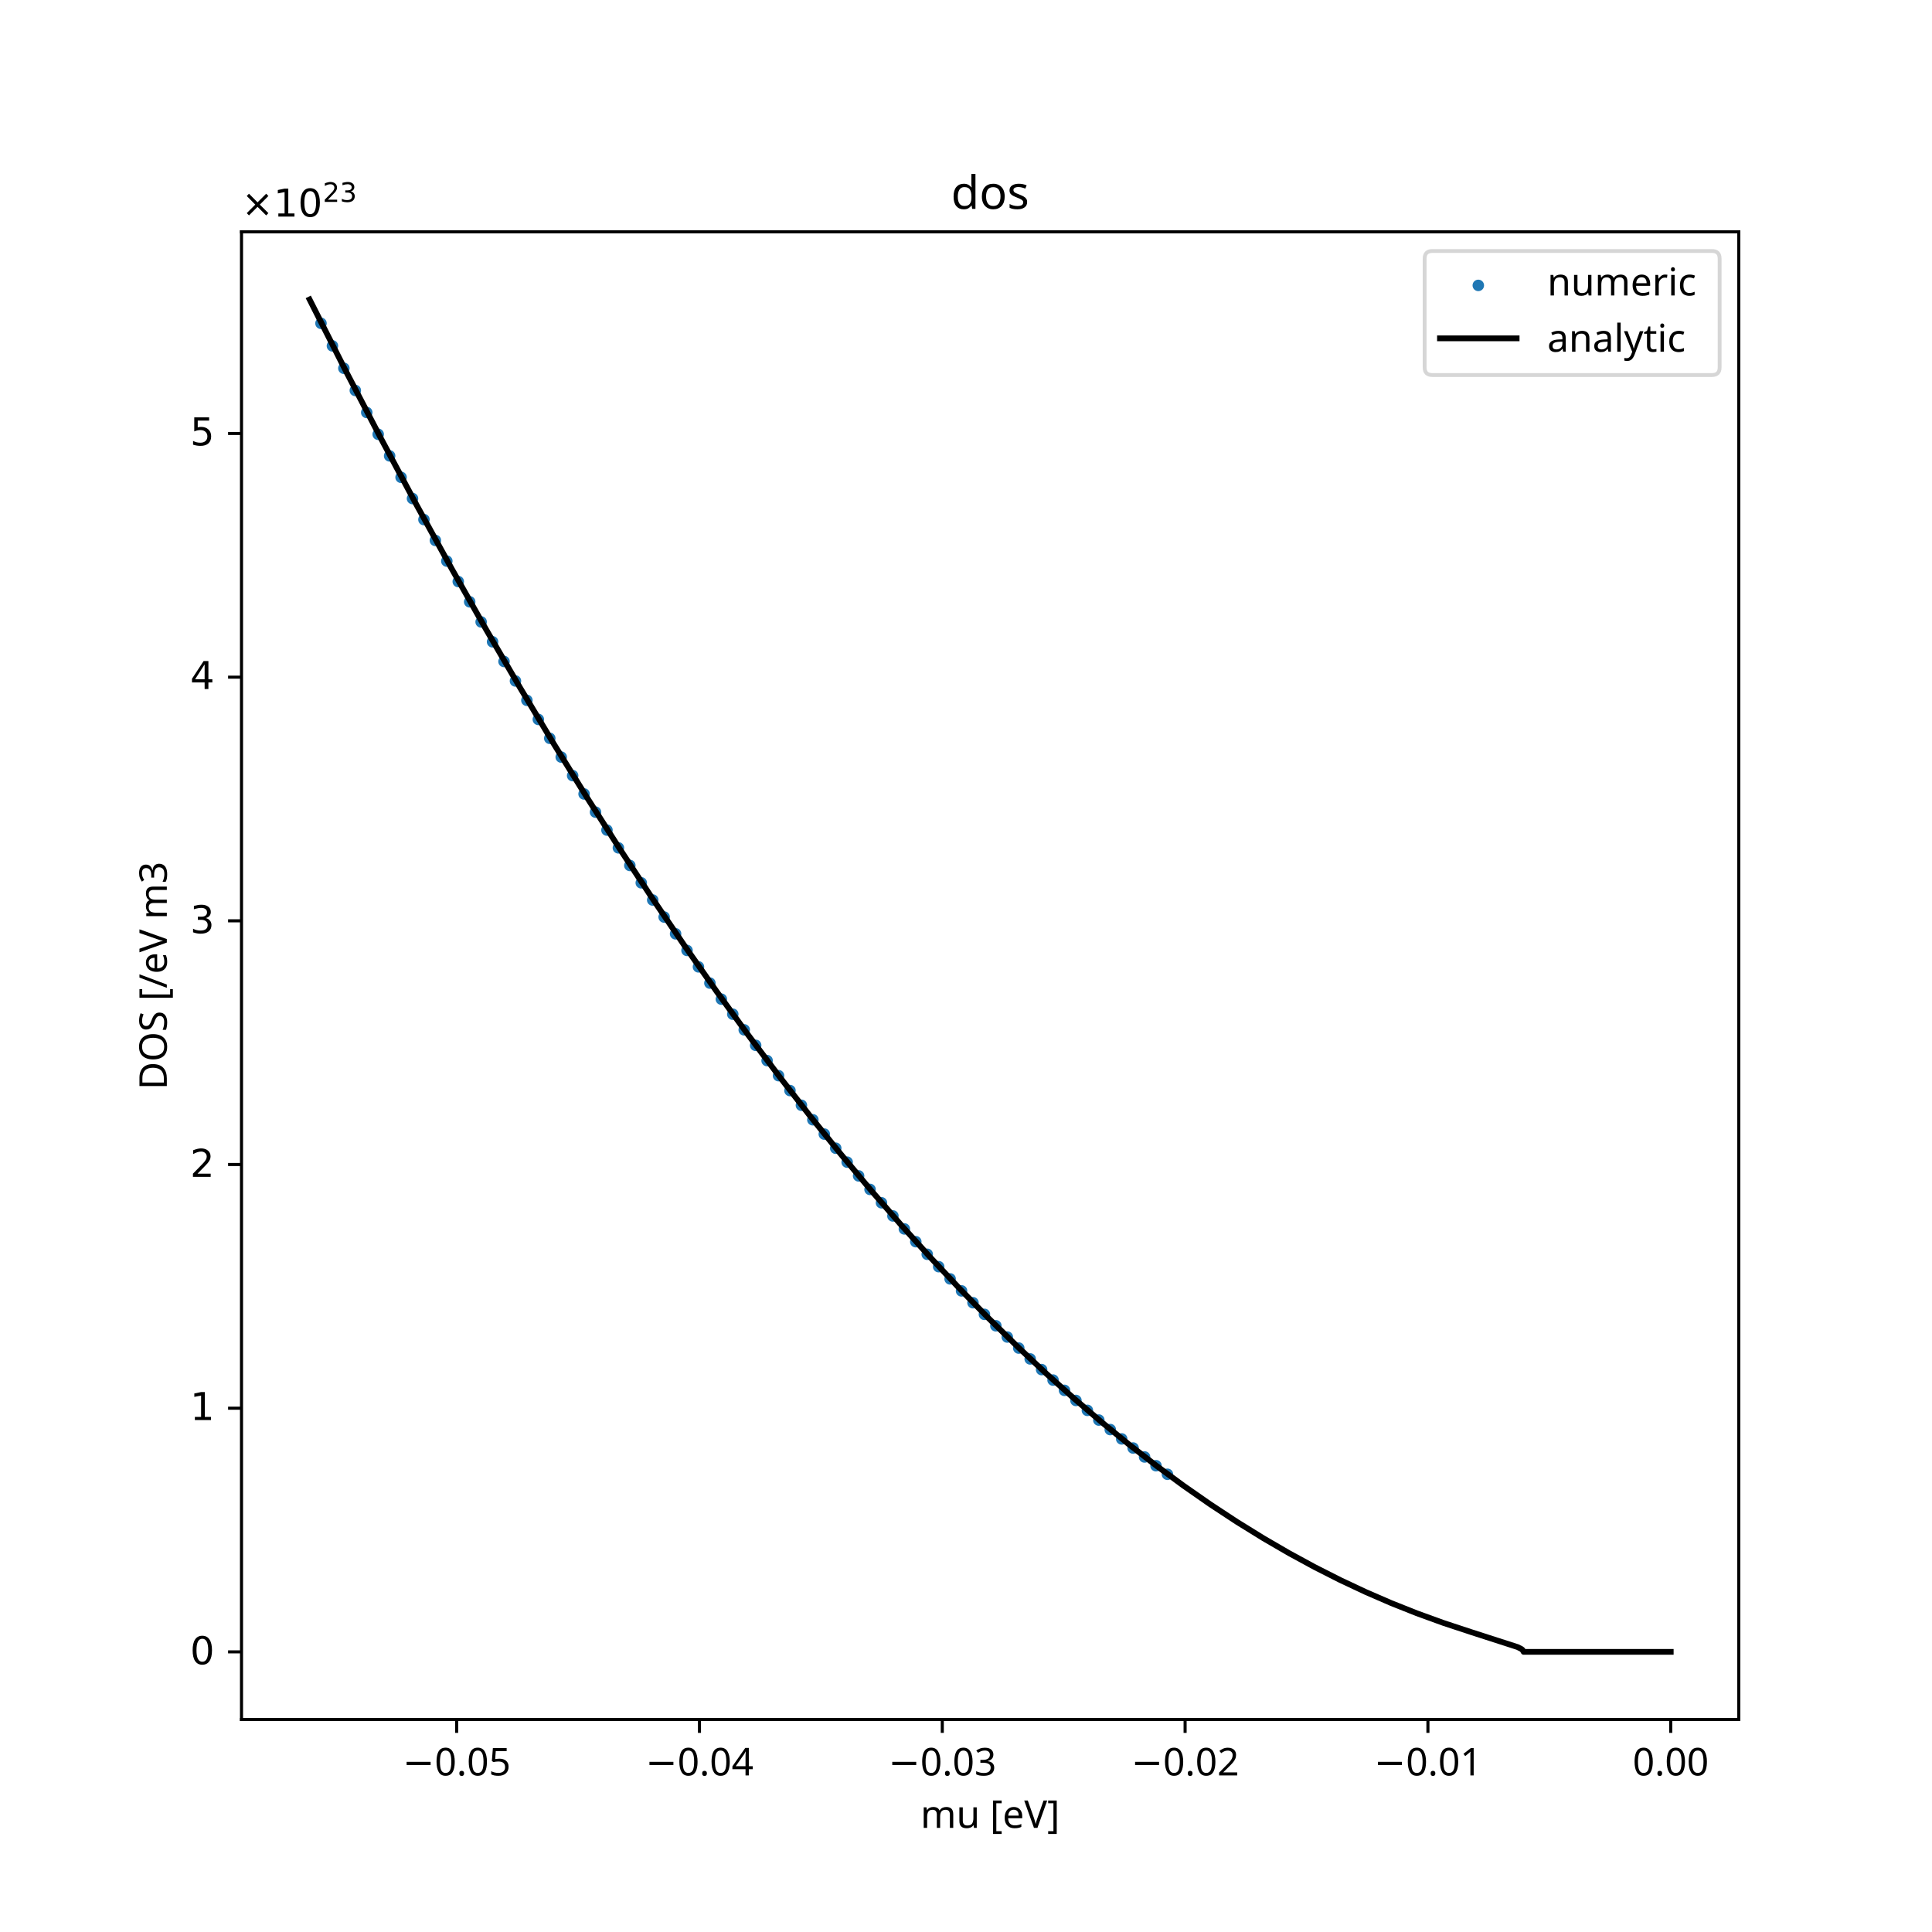
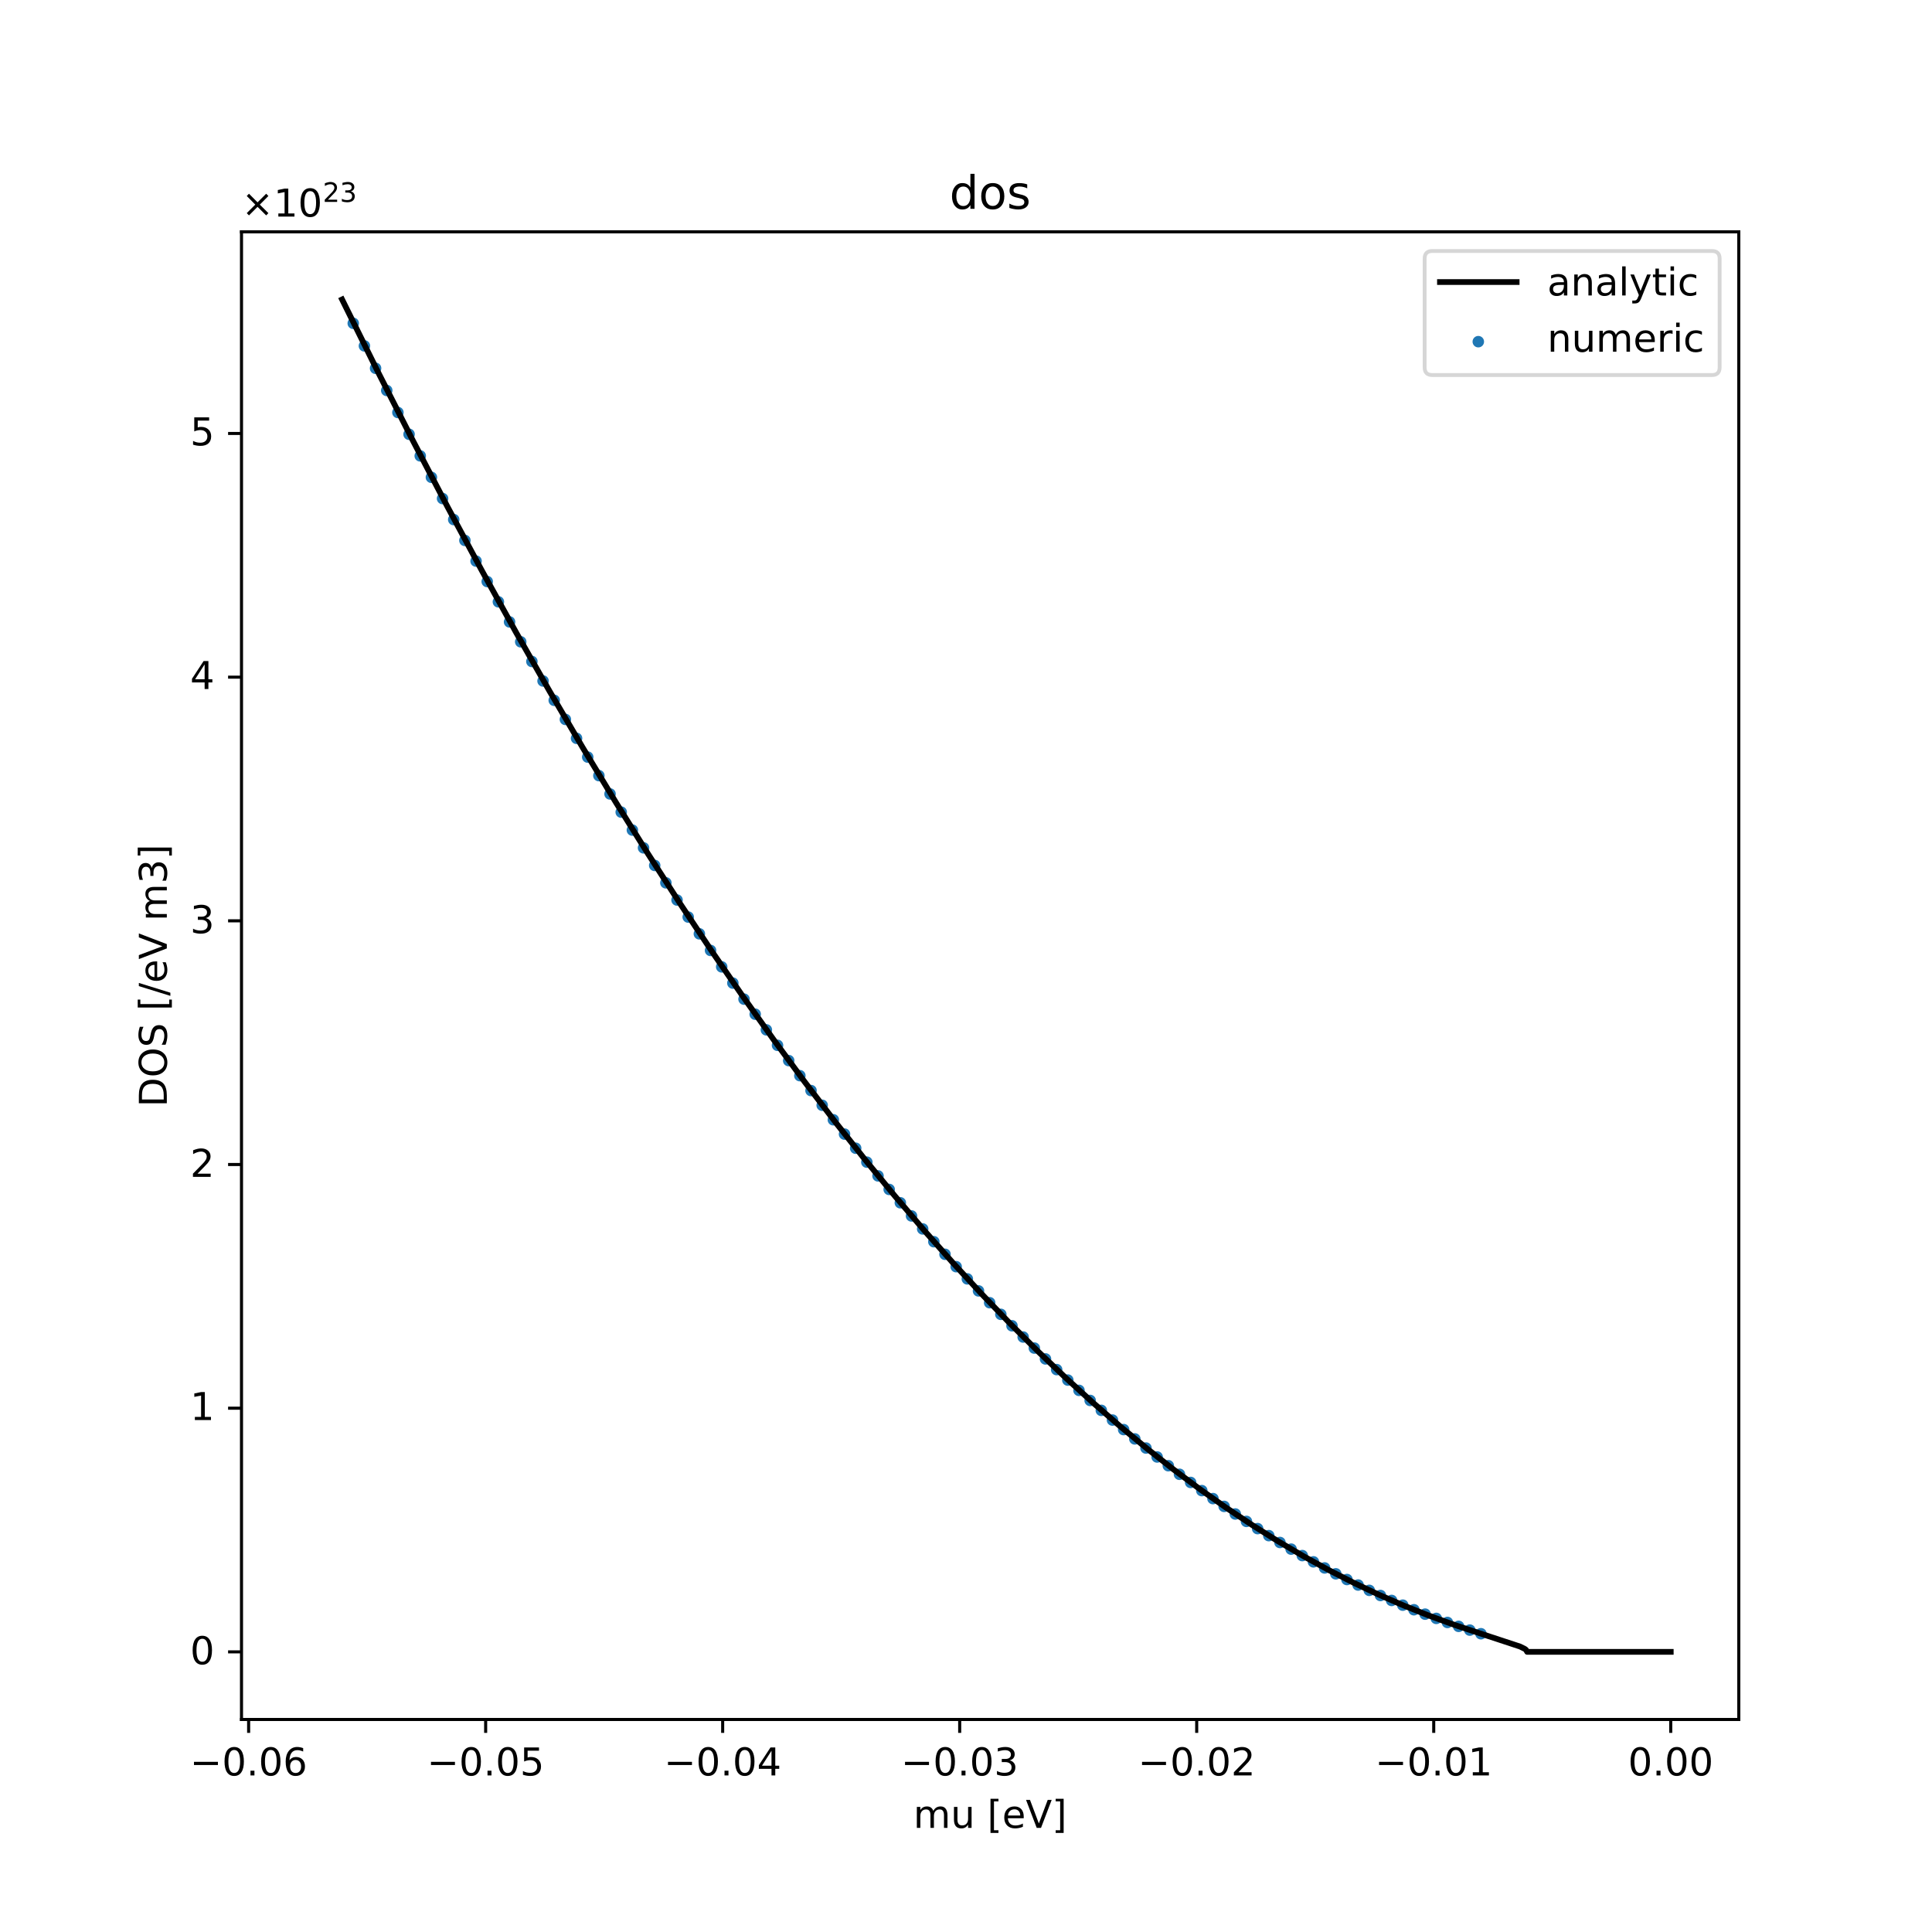
- <svg xmlns="http://www.w3.org/2000/svg" xmlns:xlink="http://www.w3.org/1999/xlink" width="504pt" height="504pt" viewBox="0 0 504 504" version="1.1">
+ <svg xmlns="http://www.w3.org/2000/svg" xmlns:xlink="http://www.w3.org/1999/xlink" height="504pt" version="1.1" viewBox="0 0 504 504" width="504pt">
  <defs>
-     <style type="text/css">*{stroke-linejoin: round; stroke-linecap: butt}</style>
+     <style type="text/css">
+ *{stroke-linecap:butt;stroke-linejoin:round;}
+   </style>
  </defs>
  <g id="figure_1">
    <g id="patch_1">
-       <path d="M 0 504  L 504 504  L 504 0  L 0 0  z " style="fill: #ffffff" />
+       <path d="M 0 504  L 504 504  L 504 0  L 0 0  z " style="fill:#ffffff;" />
    </g>
    <g id="axes_1">
      <g id="patch_2">
-         <path d="M 63 448.56  L 453.6 448.56  L 453.6 60.48  L 63 60.48  z " style="fill: #ffffff" />
+         <path d="M 63 448.56  L 453.6 448.56  L 453.6 60.48  L 63 60.48  z " style="fill:#ffffff;" />
      </g>
      <g id="PathCollection_1">
        <defs>
-           <path id="mba27671cbd" d="M 0 1  C 0.265 1 0.52 0.895 0.707 0.707  C 0.895 0.52 1 0.265 1 0  C 1 -0.265 0.895 -0.52 0.707 -0.707  C 0.52 -0.895 0.265 -1 0 -1  C -0.265 -1 -0.52 -0.895 -0.707 -0.707  C -0.895 -0.52 -1 -0.265 -1 0  C -1 0.265 -0.895 0.52 -0.707 0.707  C -0.52 0.895 -0.265 1 0 1  z " style="stroke: #1f77b4" />
+           <path d="M 0 1  C 0.265 1 0.52 0.895 0.707 0.707  C 0.895 0.52 1 0.265 1 0  C 1 -0.265 0.895 -0.52 0.707 -0.707  C 0.52 -0.895 0.265 -1 0 -1  C -0.265 -1 -0.52 -0.895 -0.707 -0.707  C -0.895 -0.52 -1 -0.265 -1 0  C -1 0.265 -0.895 0.52 -0.707 0.707  C -0.52 0.895 -0.265 1 0 1  z " id="m55fab62bc5" style="stroke:#1f77b4;" />
        </defs>
-         <g clip-path="url(#pbc83d3b8e9)">
-           <use xlink:href="#mba27671cbd" x="83.738" y="84.347" style="fill: #1f77b4; stroke: #1f77b4" />
-           <use xlink:href="#mba27671cbd" x="86.722" y="90.233" style="fill: #1f77b4; stroke: #1f77b4" />
-           <use xlink:href="#mba27671cbd" x="89.706" y="96.075" style="fill: #1f77b4; stroke: #1f77b4" />
-           <use xlink:href="#mba27671cbd" x="92.69" y="101.861" style="fill: #1f77b4; stroke: #1f77b4" />
-           <use xlink:href="#mba27671cbd" x="95.674" y="107.605" style="fill: #1f77b4; stroke: #1f77b4" />
-           <use xlink:href="#mba27671cbd" x="98.658" y="113.292" style="fill: #1f77b4; stroke: #1f77b4" />
-           <use xlink:href="#mba27671cbd" x="101.642" y="118.929" style="fill: #1f77b4; stroke: #1f77b4" />
-           <use xlink:href="#mba27671cbd" x="104.626" y="124.518" style="fill: #1f77b4; stroke: #1f77b4" />
-           <use xlink:href="#mba27671cbd" x="107.61" y="130.057" style="fill: #1f77b4; stroke: #1f77b4" />
-           <use xlink:href="#mba27671cbd" x="110.594" y="135.545" style="fill: #1f77b4; stroke: #1f77b4" />
-           <use xlink:href="#mba27671cbd" x="113.578" y="140.982" style="fill: #1f77b4; stroke: #1f77b4" />
-           <use xlink:href="#mba27671cbd" x="116.562" y="146.372" style="fill: #1f77b4; stroke: #1f77b4" />
-           <use xlink:href="#mba27671cbd" x="119.546" y="151.71" style="fill: #1f77b4; stroke: #1f77b4" />
-           <use xlink:href="#mba27671cbd" x="122.53" y="156.997" style="fill: #1f77b4; stroke: #1f77b4" />
-           <use xlink:href="#mba27671cbd" x="125.514" y="162.239" style="fill: #1f77b4; stroke: #1f77b4" />
-           <use xlink:href="#mba27671cbd" x="128.498" y="167.428" style="fill: #1f77b4; stroke: #1f77b4" />
-           <use xlink:href="#mba27671cbd" x="131.482" y="172.56" style="fill: #1f77b4; stroke: #1f77b4" />
-           <use xlink:href="#mba27671cbd" x="134.466" y="177.647" style="fill: #1f77b4; stroke: #1f77b4" />
-           <use xlink:href="#mba27671cbd" x="137.45" y="182.692" style="fill: #1f77b4; stroke: #1f77b4" />
-           <use xlink:href="#mba27671cbd" x="140.434" y="187.674" style="fill: #1f77b4; stroke: #1f77b4" />
-           <use xlink:href="#mba27671cbd" x="143.418" y="192.606" style="fill: #1f77b4; stroke: #1f77b4" />
-           <use xlink:href="#mba27671cbd" x="146.402" y="197.5" style="fill: #1f77b4; stroke: #1f77b4" />
-           <use xlink:href="#mba27671cbd" x="149.386" y="202.338" style="fill: #1f77b4; stroke: #1f77b4" />
-           <use xlink:href="#mba27671cbd" x="152.369" y="207.121" style="fill: #1f77b4; stroke: #1f77b4" />
-           <use xlink:href="#mba27671cbd" x="155.353" y="211.858" style="fill: #1f77b4; stroke: #1f77b4" />
-           <use xlink:href="#mba27671cbd" x="158.337" y="216.546" style="fill: #1f77b4; stroke: #1f77b4" />
-           <use xlink:href="#mba27671cbd" x="161.321" y="221.18" style="fill: #1f77b4; stroke: #1f77b4" />
-           <use xlink:href="#mba27671cbd" x="164.305" y="225.768" style="fill: #1f77b4; stroke: #1f77b4" />
-           <use xlink:href="#mba27671cbd" x="167.289" y="230.302" style="fill: #1f77b4; stroke: #1f77b4" />
-           <use xlink:href="#mba27671cbd" x="170.273" y="234.788" style="fill: #1f77b4; stroke: #1f77b4" />
-           <use xlink:href="#mba27671cbd" x="173.257" y="239.229" style="fill: #1f77b4; stroke: #1f77b4" />
-           <use xlink:href="#mba27671cbd" x="176.241" y="243.606" style="fill: #1f77b4; stroke: #1f77b4" />
-           <use xlink:href="#mba27671cbd" x="179.225" y="247.939" style="fill: #1f77b4; stroke: #1f77b4" />
-           <use xlink:href="#mba27671cbd" x="182.209" y="252.227" style="fill: #1f77b4; stroke: #1f77b4" />
-           <use xlink:href="#mba27671cbd" x="185.193" y="256.463" style="fill: #1f77b4; stroke: #1f77b4" />
-           <use xlink:href="#mba27671cbd" x="188.177" y="260.646" style="fill: #1f77b4; stroke: #1f77b4" />
-           <use xlink:href="#mba27671cbd" x="191.161" y="264.571" style="fill: #1f77b4; stroke: #1f77b4" />
-           <use xlink:href="#mba27671cbd" x="194.145" y="268.657" style="fill: #1f77b4; stroke: #1f77b4" />
-           <use xlink:href="#mba27671cbd" x="197.129" y="272.693" style="fill: #1f77b4; stroke: #1f77b4" />
-           <use xlink:href="#mba27671cbd" x="200.113" y="276.677" style="fill: #1f77b4; stroke: #1f77b4" />
-           <use xlink:href="#mba27671cbd" x="203.097" y="280.612" style="fill: #1f77b4; stroke: #1f77b4" />
-           <use xlink:href="#mba27671cbd" x="206.081" y="284.496" style="fill: #1f77b4; stroke: #1f77b4" />
-           <use xlink:href="#mba27671cbd" x="209.065" y="288.331" style="fill: #1f77b4; stroke: #1f77b4" />
-           <use xlink:href="#mba27671cbd" x="212.049" y="292.115" style="fill: #1f77b4; stroke: #1f77b4" />
-           <use xlink:href="#mba27671cbd" x="215.033" y="295.85" style="fill: #1f77b4; stroke: #1f77b4" />
-           <use xlink:href="#mba27671cbd" x="218.017" y="299.535" style="fill: #1f77b4; stroke: #1f77b4" />
-           <use xlink:href="#mba27671cbd" x="221.001" y="303.168" style="fill: #1f77b4; stroke: #1f77b4" />
-           <use xlink:href="#mba27671cbd" x="223.984" y="306.753" style="fill: #1f77b4; stroke: #1f77b4" />
-           <use xlink:href="#mba27671cbd" x="226.968" y="310.287" style="fill: #1f77b4; stroke: #1f77b4" />
-           <use xlink:href="#mba27671cbd" x="229.952" y="313.771" style="fill: #1f77b4; stroke: #1f77b4" />
-           <use xlink:href="#mba27671cbd" x="232.936" y="317.204" style="fill: #1f77b4; stroke: #1f77b4" />
-           <use xlink:href="#mba27671cbd" x="235.92" y="320.588" style="fill: #1f77b4; stroke: #1f77b4" />
-           <use xlink:href="#mba27671cbd" x="238.904" y="323.922" style="fill: #1f77b4; stroke: #1f77b4" />
-           <use xlink:href="#mba27671cbd" x="241.888" y="327.204" style="fill: #1f77b4; stroke: #1f77b4" />
-           <use xlink:href="#mba27671cbd" x="244.872" y="330.438" style="fill: #1f77b4; stroke: #1f77b4" />
-           <use xlink:href="#mba27671cbd" x="247.856" y="333.623" style="fill: #1f77b4; stroke: #1f77b4" />
-           <use xlink:href="#mba27671cbd" x="250.84" y="336.756" style="fill: #1f77b4; stroke: #1f77b4" />
-           <use xlink:href="#mba27671cbd" x="253.824" y="339.84" style="fill: #1f77b4; stroke: #1f77b4" />
-           <use xlink:href="#mba27671cbd" x="256.808" y="342.873" style="fill: #1f77b4; stroke: #1f77b4" />
-           <use xlink:href="#mba27671cbd" x="259.792" y="345.855" style="fill: #1f77b4; stroke: #1f77b4" />
-           <use xlink:href="#mba27671cbd" x="262.776" y="348.789" style="fill: #1f77b4; stroke: #1f77b4" />
-           <use xlink:href="#mba27671cbd" x="265.76" y="351.672" style="fill: #1f77b4; stroke: #1f77b4" />
-           <use xlink:href="#mba27671cbd" x="268.744" y="354.504" style="fill: #1f77b4; stroke: #1f77b4" />
-           <use xlink:href="#mba27671cbd" x="271.728" y="357.288" style="fill: #1f77b4; stroke: #1f77b4" />
-           <use xlink:href="#mba27671cbd" x="274.712" y="360.02" style="fill: #1f77b4; stroke: #1f77b4" />
-           <use xlink:href="#mba27671cbd" x="277.696" y="362.704" style="fill: #1f77b4; stroke: #1f77b4" />
-           <use xlink:href="#mba27671cbd" x="280.68" y="365.336" style="fill: #1f77b4; stroke: #1f77b4" />
-           <use xlink:href="#mba27671cbd" x="283.664" y="367.919" style="fill: #1f77b4; stroke: #1f77b4" />
-           <use xlink:href="#mba27671cbd" x="286.648" y="370.452" style="fill: #1f77b4; stroke: #1f77b4" />
-           <use xlink:href="#mba27671cbd" x="289.632" y="372.933" style="fill: #1f77b4; stroke: #1f77b4" />
-           <use xlink:href="#mba27671cbd" x="292.616" y="375.368" style="fill: #1f77b4; stroke: #1f77b4" />
-           <use xlink:href="#mba27671cbd" x="295.599" y="377.748" style="fill: #1f77b4; stroke: #1f77b4" />
-           <use xlink:href="#mba27671cbd" x="298.583" y="380.08" style="fill: #1f77b4; stroke: #1f77b4" />
-           <use xlink:href="#mba27671cbd" x="301.567" y="382.362" style="fill: #1f77b4; stroke: #1f77b4" />
-           <use xlink:href="#mba27671cbd" x="304.551" y="384.596" style="fill: #1f77b4; stroke: #1f77b4" />
+         <g clip-path="url(#pe3c138197d)">
+           <use style="fill:#1f77b4;stroke:#1f77b4;" x="92.152" xlink:href="#m55fab62bc5" y="84.347" />
+           <use style="fill:#1f77b4;stroke:#1f77b4;" x="95.065" xlink:href="#m55fab62bc5" y="90.233" />
+           <use style="fill:#1f77b4;stroke:#1f77b4;" x="97.977" xlink:href="#m55fab62bc5" y="96.075" />
+           <use style="fill:#1f77b4;stroke:#1f77b4;" x="100.89" xlink:href="#m55fab62bc5" y="101.861" />
+           <use style="fill:#1f77b4;stroke:#1f77b4;" x="103.802" xlink:href="#m55fab62bc5" y="107.605" />
+           <use style="fill:#1f77b4;stroke:#1f77b4;" x="106.715" xlink:href="#m55fab62bc5" y="113.292" />
+           <use style="fill:#1f77b4;stroke:#1f77b4;" x="109.628" xlink:href="#m55fab62bc5" y="118.929" />
+           <use style="fill:#1f77b4;stroke:#1f77b4;" x="112.54" xlink:href="#m55fab62bc5" y="124.518" />
+           <use style="fill:#1f77b4;stroke:#1f77b4;" x="115.453" xlink:href="#m55fab62bc5" y="130.057" />
+           <use style="fill:#1f77b4;stroke:#1f77b4;" x="118.366" xlink:href="#m55fab62bc5" y="135.545" />
+           <use style="fill:#1f77b4;stroke:#1f77b4;" x="121.278" xlink:href="#m55fab62bc5" y="140.982" />
+           <use style="fill:#1f77b4;stroke:#1f77b4;" x="124.191" xlink:href="#m55fab62bc5" y="146.372" />
+           <use style="fill:#1f77b4;stroke:#1f77b4;" x="127.104" xlink:href="#m55fab62bc5" y="151.71" />
+           <use style="fill:#1f77b4;stroke:#1f77b4;" x="130.016" xlink:href="#m55fab62bc5" y="156.997" />
+           <use style="fill:#1f77b4;stroke:#1f77b4;" x="132.929" xlink:href="#m55fab62bc5" y="162.239" />
+           <use style="fill:#1f77b4;stroke:#1f77b4;" x="135.842" xlink:href="#m55fab62bc5" y="167.428" />
+           <use style="fill:#1f77b4;stroke:#1f77b4;" x="138.754" xlink:href="#m55fab62bc5" y="172.56" />
+           <use style="fill:#1f77b4;stroke:#1f77b4;" x="141.667" xlink:href="#m55fab62bc5" y="177.647" />
+           <use style="fill:#1f77b4;stroke:#1f77b4;" x="144.58" xlink:href="#m55fab62bc5" y="182.692" />
+           <use style="fill:#1f77b4;stroke:#1f77b4;" x="147.492" xlink:href="#m55fab62bc5" y="187.674" />
+           <use style="fill:#1f77b4;stroke:#1f77b4;" x="150.405" xlink:href="#m55fab62bc5" y="192.606" />
+           <use style="fill:#1f77b4;stroke:#1f77b4;" x="153.318" xlink:href="#m55fab62bc5" y="197.5" />
+           <use style="fill:#1f77b4;stroke:#1f77b4;" x="156.23" xlink:href="#m55fab62bc5" y="202.338" />
+           <use style="fill:#1f77b4;stroke:#1f77b4;" x="159.143" xlink:href="#m55fab62bc5" y="207.121" />
+           <use style="fill:#1f77b4;stroke:#1f77b4;" x="162.056" xlink:href="#m55fab62bc5" y="211.858" />
+           <use style="fill:#1f77b4;stroke:#1f77b4;" x="164.968" xlink:href="#m55fab62bc5" y="216.546" />
+           <use style="fill:#1f77b4;stroke:#1f77b4;" x="167.881" xlink:href="#m55fab62bc5" y="221.18" />
+           <use style="fill:#1f77b4;stroke:#1f77b4;" x="170.794" xlink:href="#m55fab62bc5" y="225.768" />
+           <use style="fill:#1f77b4;stroke:#1f77b4;" x="173.706" xlink:href="#m55fab62bc5" y="230.302" />
+           <use style="fill:#1f77b4;stroke:#1f77b4;" x="176.619" xlink:href="#m55fab62bc5" y="234.788" />
+           <use style="fill:#1f77b4;stroke:#1f77b4;" x="179.532" xlink:href="#m55fab62bc5" y="239.229" />
+           <use style="fill:#1f77b4;stroke:#1f77b4;" x="182.444" xlink:href="#m55fab62bc5" y="243.606" />
+           <use style="fill:#1f77b4;stroke:#1f77b4;" x="185.357" xlink:href="#m55fab62bc5" y="247.939" />
+           <use style="fill:#1f77b4;stroke:#1f77b4;" x="188.27" xlink:href="#m55fab62bc5" y="252.227" />
+           <use style="fill:#1f77b4;stroke:#1f77b4;" x="191.182" xlink:href="#m55fab62bc5" y="256.463" />
+           <use style="fill:#1f77b4;stroke:#1f77b4;" x="194.095" xlink:href="#m55fab62bc5" y="260.646" />
+           <use style="fill:#1f77b4;stroke:#1f77b4;" x="197.008" xlink:href="#m55fab62bc5" y="264.571" />
+           <use style="fill:#1f77b4;stroke:#1f77b4;" x="199.92" xlink:href="#m55fab62bc5" y="268.657" />
+           <use style="fill:#1f77b4;stroke:#1f77b4;" x="202.833" xlink:href="#m55fab62bc5" y="272.693" />
+           <use style="fill:#1f77b4;stroke:#1f77b4;" x="205.745" xlink:href="#m55fab62bc5" y="276.677" />
+           <use style="fill:#1f77b4;stroke:#1f77b4;" x="208.658" xlink:href="#m55fab62bc5" y="280.612" />
+           <use style="fill:#1f77b4;stroke:#1f77b4;" x="211.571" xlink:href="#m55fab62bc5" y="284.496" />
+           <use style="fill:#1f77b4;stroke:#1f77b4;" x="214.484" xlink:href="#m55fab62bc5" y="288.331" />
+           <use style="fill:#1f77b4;stroke:#1f77b4;" x="217.396" xlink:href="#m55fab62bc5" y="292.115" />
+           <use style="fill:#1f77b4;stroke:#1f77b4;" x="220.309" xlink:href="#m55fab62bc5" y="295.85" />
+           <use style="fill:#1f77b4;stroke:#1f77b4;" x="223.221" xlink:href="#m55fab62bc5" y="299.535" />
+           <use style="fill:#1f77b4;stroke:#1f77b4;" x="226.134" xlink:href="#m55fab62bc5" y="303.168" />
+           <use style="fill:#1f77b4;stroke:#1f77b4;" x="229.047" xlink:href="#m55fab62bc5" y="306.753" />
+           <use style="fill:#1f77b4;stroke:#1f77b4;" x="231.959" xlink:href="#m55fab62bc5" y="310.287" />
+           <use style="fill:#1f77b4;stroke:#1f77b4;" x="234.872" xlink:href="#m55fab62bc5" y="313.771" />
+           <use style="fill:#1f77b4;stroke:#1f77b4;" x="237.785" xlink:href="#m55fab62bc5" y="317.204" />
+           <use style="fill:#1f77b4;stroke:#1f77b4;" x="240.697" xlink:href="#m55fab62bc5" y="320.588" />
+           <use style="fill:#1f77b4;stroke:#1f77b4;" x="243.61" xlink:href="#m55fab62bc5" y="323.922" />
+           <use style="fill:#1f77b4;stroke:#1f77b4;" x="246.523" xlink:href="#m55fab62bc5" y="327.204" />
+           <use style="fill:#1f77b4;stroke:#1f77b4;" x="249.435" xlink:href="#m55fab62bc5" y="330.438" />
+           <use style="fill:#1f77b4;stroke:#1f77b4;" x="252.348" xlink:href="#m55fab62bc5" y="333.623" />
+           <use style="fill:#1f77b4;stroke:#1f77b4;" x="255.261" xlink:href="#m55fab62bc5" y="336.756" />
+           <use style="fill:#1f77b4;stroke:#1f77b4;" x="258.173" xlink:href="#m55fab62bc5" y="339.84" />
+           <use style="fill:#1f77b4;stroke:#1f77b4;" x="261.086" xlink:href="#m55fab62bc5" y="342.873" />
+           <use style="fill:#1f77b4;stroke:#1f77b4;" x="263.999" xlink:href="#m55fab62bc5" y="345.855" />
+           <use style="fill:#1f77b4;stroke:#1f77b4;" x="266.911" xlink:href="#m55fab62bc5" y="348.789" />
+           <use style="fill:#1f77b4;stroke:#1f77b4;" x="269.824" xlink:href="#m55fab62bc5" y="351.672" />
+           <use style="fill:#1f77b4;stroke:#1f77b4;" x="272.737" xlink:href="#m55fab62bc5" y="354.504" />
+           <use style="fill:#1f77b4;stroke:#1f77b4;" x="275.649" xlink:href="#m55fab62bc5" y="357.288" />
+           <use style="fill:#1f77b4;stroke:#1f77b4;" x="278.562" xlink:href="#m55fab62bc5" y="360.02" />
+           <use style="fill:#1f77b4;stroke:#1f77b4;" x="281.475" xlink:href="#m55fab62bc5" y="362.704" />
+           <use style="fill:#1f77b4;stroke:#1f77b4;" x="284.387" xlink:href="#m55fab62bc5" y="365.336" />
+           <use style="fill:#1f77b4;stroke:#1f77b4;" x="287.3" xlink:href="#m55fab62bc5" y="367.919" />
+           <use style="fill:#1f77b4;stroke:#1f77b4;" x="290.213" xlink:href="#m55fab62bc5" y="370.452" />
+           <use style="fill:#1f77b4;stroke:#1f77b4;" x="293.125" xlink:href="#m55fab62bc5" y="372.933" />
+           <use style="fill:#1f77b4;stroke:#1f77b4;" x="296.038" xlink:href="#m55fab62bc5" y="375.368" />
+           <use style="fill:#1f77b4;stroke:#1f77b4;" x="298.951" xlink:href="#m55fab62bc5" y="377.748" />
+           <use style="fill:#1f77b4;stroke:#1f77b4;" x="301.863" xlink:href="#m55fab62bc5" y="380.08" />
+           <use style="fill:#1f77b4;stroke:#1f77b4;" x="304.776" xlink:href="#m55fab62bc5" y="382.362" />
+           <use style="fill:#1f77b4;stroke:#1f77b4;" x="307.689" xlink:href="#m55fab62bc5" y="384.596" />
+           <use style="fill:#1f77b4;stroke:#1f77b4;" x="310.601" xlink:href="#m55fab62bc5" y="386.723" />
+           <use style="fill:#1f77b4;stroke:#1f77b4;" x="313.514" xlink:href="#m55fab62bc5" y="388.855" />
+           <use style="fill:#1f77b4;stroke:#1f77b4;" x="316.426" xlink:href="#m55fab62bc5" y="390.938" />
+           <use style="fill:#1f77b4;stroke:#1f77b4;" x="319.339" xlink:href="#m55fab62bc5" y="392.971" />
+           <use style="fill:#1f77b4;stroke:#1f77b4;" x="322.252" xlink:href="#m55fab62bc5" y="394.954" />
+           <use style="fill:#1f77b4;stroke:#1f77b4;" x="325.164" xlink:href="#m55fab62bc5" y="396.887" />
+           <use style="fill:#1f77b4;stroke:#1f77b4;" x="328.077" xlink:href="#m55fab62bc5" y="398.77" />
+           <use style="fill:#1f77b4;stroke:#1f77b4;" x="330.99" xlink:href="#m55fab62bc5" y="400.603" />
+           <use style="fill:#1f77b4;stroke:#1f77b4;" x="333.902" xlink:href="#m55fab62bc5" y="402.387" />
+           <use style="fill:#1f77b4;stroke:#1f77b4;" x="336.815" xlink:href="#m55fab62bc5" y="404.121" />
+           <use style="fill:#1f77b4;stroke:#1f77b4;" x="339.728" xlink:href="#m55fab62bc5" y="405.806" />
+           <use style="fill:#1f77b4;stroke:#1f77b4;" x="342.64" xlink:href="#m55fab62bc5" y="407.441" />
+           <use style="fill:#1f77b4;stroke:#1f77b4;" x="345.553" xlink:href="#m55fab62bc5" y="409.027" />
+           <use style="fill:#1f77b4;stroke:#1f77b4;" x="348.466" xlink:href="#m55fab62bc5" y="410.563" />
+           <use style="fill:#1f77b4;stroke:#1f77b4;" x="351.378" xlink:href="#m55fab62bc5" y="412.049" />
+           <use style="fill:#1f77b4;stroke:#1f77b4;" x="354.291" xlink:href="#m55fab62bc5" y="413.487" />
+           <use style="fill:#1f77b4;stroke:#1f77b4;" x="357.204" xlink:href="#m55fab62bc5" y="414.876" />
+           <use style="fill:#1f77b4;stroke:#1f77b4;" x="360.116" xlink:href="#m55fab62bc5" y="416.217" />
+           <use style="fill:#1f77b4;stroke:#1f77b4;" x="363.029" xlink:href="#m55fab62bc5" y="417.509" />
+           <use style="fill:#1f77b4;stroke:#1f77b4;" x="365.942" xlink:href="#m55fab62bc5" y="418.737" />
+           <use style="fill:#1f77b4;stroke:#1f77b4;" x="368.854" xlink:href="#m55fab62bc5" y="419.934" />
+           <use style="fill:#1f77b4;stroke:#1f77b4;" x="371.767" xlink:href="#m55fab62bc5" y="421.084" />
+           <use style="fill:#1f77b4;stroke:#1f77b4;" x="374.68" xlink:href="#m55fab62bc5" y="422.188" />
+           <use style="fill:#1f77b4;stroke:#1f77b4;" x="377.592" xlink:href="#m55fab62bc5" y="423.248" />
+           <use style="fill:#1f77b4;stroke:#1f77b4;" x="380.505" xlink:href="#m55fab62bc5" y="424.266" />
+           <use style="fill:#1f77b4;stroke:#1f77b4;" x="383.418" xlink:href="#m55fab62bc5" y="425.245" />
+           <use style="fill:#1f77b4;stroke:#1f77b4;" x="386.33" xlink:href="#m55fab62bc5" y="426.19" />
        </g>
      </g>
      <g id="matplotlib.axis_1">
        <g id="xtick_1">
          <g id="line2d_1">
            <defs>
-               <path id="m9a1f0a0dfb" d="M 0 0  L 0 3.5  " style="stroke: #000000; stroke-width: 0.8" />
+               <path d="M 0 0  L 0 3.5  " id="m784de9a194" style="stroke:#000000;stroke-width:0.8;" />
            </defs>
            <g>
-               <use xlink:href="#m9a1f0a0dfb" x="119.125" y="448.56" style="stroke: #000000; stroke-width: 0.8" />
+               <use style="stroke:#000000;stroke-width:0.8;" x="64.862" xlink:href="#m784de9a194" y="448.56" />
            </g>
          </g>
          <g id="text_1">
-             <text style="font: 10px 'sans-serif'; text-anchor: middle" x="119.125" y="463.158" transform="rotate(-0, 119.125, 463.1584)">−0.05</text>
+             <text style="font-family:DejaVu Sans;font-size:10px;font-style:normal;font-weight:normal;text-anchor:middle;" transform="rotate(-0, 64.86229, 463.1584)" x="64.862" y="463.158">−0.06</text>
          </g>
        </g>
        <g id="xtick_2">
          <g id="line2d_2">
            <g>
-               <use xlink:href="#m9a1f0a0dfb" x="182.469" y="448.56" style="stroke: #000000; stroke-width: 0.8" />
+               <use style="stroke:#000000;stroke-width:0.8;" x="126.693" xlink:href="#m784de9a194" y="448.56" />
            </g>
          </g>
          <g id="text_2">
-             <text style="font: 10px 'sans-serif'; text-anchor: middle" x="182.469" y="463.158" transform="rotate(-0, 182.4691, 463.1584)">−0.04</text>
+             <text style="font-family:DejaVu Sans;font-size:10px;font-style:normal;font-weight:normal;text-anchor:middle;" transform="rotate(-0, 126.6928, 463.1584)" x="126.693" y="463.158">−0.05</text>
          </g>
        </g>
        <g id="xtick_3">
          <g id="line2d_3">
            <g>
-               <use xlink:href="#m9a1f0a0dfb" x="245.813" y="448.56" style="stroke: #000000; stroke-width: 0.8" />
+               <use style="stroke:#000000;stroke-width:0.8;" x="188.523" xlink:href="#m784de9a194" y="448.56" />
            </g>
          </g>
          <g id="text_3">
-             <text style="font: 10px 'sans-serif'; text-anchor: middle" x="245.813" y="463.158" transform="rotate(-0, 245.8132, 463.1584)">−0.03</text>
+             <text style="font-family:DejaVu Sans;font-size:10px;font-style:normal;font-weight:normal;text-anchor:middle;" transform="rotate(-0, 188.5233, 463.1584)" x="188.523" y="463.158">−0.04</text>
          </g>
        </g>
        <g id="xtick_4">
          <g id="line2d_4">
            <g>
-               <use xlink:href="#m9a1f0a0dfb" x="309.157" y="448.56" style="stroke: #000000; stroke-width: 0.8" />
+               <use style="stroke:#000000;stroke-width:0.8;" x="250.354" xlink:href="#m784de9a194" y="448.56" />
            </g>
          </g>
          <g id="text_4">
-             <text style="font: 10px 'sans-serif'; text-anchor: middle" x="309.157" y="463.158" transform="rotate(-0, 309.1573, 463.1584)">−0.02</text>
+             <text style="font-family:DejaVu Sans;font-size:10px;font-style:normal;font-weight:normal;text-anchor:middle;" transform="rotate(-0, 250.3539, 463.1584)" x="250.354" y="463.158">−0.03</text>
          </g>
        </g>
        <g id="xtick_5">
          <g id="line2d_5">
            <g>
-               <use xlink:href="#m9a1f0a0dfb" x="372.501" y="448.56" style="stroke: #000000; stroke-width: 0.8" />
+               <use style="stroke:#000000;stroke-width:0.8;" x="312.184" xlink:href="#m784de9a194" y="448.56" />
            </g>
          </g>
          <g id="text_5">
-             <text style="font: 10px 'sans-serif'; text-anchor: middle" x="372.501" y="463.158" transform="rotate(-0, 372.5014, 463.1584)">−0.01</text>
+             <text style="font-family:DejaVu Sans;font-size:10px;font-style:normal;font-weight:normal;text-anchor:middle;" transform="rotate(-0, 312.1844, 463.1584)" x="312.184" y="463.158">−0.02</text>
          </g>
        </g>
        <g id="xtick_6">
          <g id="line2d_6">
            <g>
-               <use xlink:href="#m9a1f0a0dfb" x="435.845" y="448.56" style="stroke: #000000; stroke-width: 0.8" />
+               <use style="stroke:#000000;stroke-width:0.8;" x="374.015" xlink:href="#m784de9a194" y="448.56" />
            </g>
          </g>
          <g id="text_6">
-             <text style="font: 10px 'sans-serif'; text-anchor: middle" x="435.845" y="463.158" transform="rotate(-0, 435.8455, 463.1584)">0.00</text>
-           </g>
-         </g>
-         <g id="text_7">
-           <text style="font: 10px 'sans-serif'; text-anchor: middle" x="258.3" y="476.837" transform="rotate(-0, 258.3, 476.8366)">mu [eV]</text>
+             <text style="font-family:DejaVu Sans;font-size:10px;font-style:normal;font-weight:normal;text-anchor:middle;" transform="rotate(-0, 374.0149, 463.1584)" x="374.015" y="463.158">−0.01</text>
+           </g>
+         </g>
+         <g id="xtick_7">
+           <g id="line2d_7">
+             <g>
+               <use style="stroke:#000000;stroke-width:0.8;" x="435.845" xlink:href="#m784de9a194" y="448.56" />
+             </g>
+           </g>
+           <g id="text_7">
+             <text style="font-family:DejaVu Sans;font-size:10px;font-style:normal;font-weight:normal;text-anchor:middle;" transform="rotate(-0, 435.8455, 463.1584)" x="435.845" y="463.158">0.00</text>
+           </g>
+         </g>
+         <g id="text_8">
+           <text style="font-family:DejaVu Sans;font-size:10px;font-style:normal;font-weight:normal;text-anchor:middle;" transform="rotate(-0, 258.3, 476.8366)" x="258.3" y="476.837">mu [eV]</text>
        </g>
      </g>
      <g id="matplotlib.axis_2">
        <g id="ytick_1">
-           <g id="line2d_7">
+           <g id="line2d_8">
            <defs>
-               <path id="m6be69a730f" d="M 0 0  L -3.5 0  " style="stroke: #000000; stroke-width: 0.8" />
+               <path d="M 0 0  L -3.5 0  " id="m0170578917" style="stroke:#000000;stroke-width:0.8;" />
            </defs>
            <g>
-               <use xlink:href="#m6be69a730f" x="63" y="430.92" style="stroke: #000000; stroke-width: 0.8" />
-             </g>
-           </g>
-           <g id="text_8">
+               <use style="stroke:#000000;stroke-width:0.8;" x="63" xlink:href="#m0170578917" y="430.92" />
+             </g>
+           </g>
+           <g id="text_9">
            <g transform="translate(49.6 434.7192)">
              <text>
-                 <tspan style="font: 10px 'DejaVu Sans'" x="0" y="-0.578">0</tspan>
+                 <tspan style="font-family:DejaVu Sans;font-size:10px;font-style:book;font-weight:book;" x="0" y="-0.578">0</tspan>
              </text>
            </g>
          </g>
        </g>
        <g id="ytick_2">
-           <g id="line2d_8">
-             <g>
-               <use xlink:href="#m6be69a730f" x="63" y="367.352" style="stroke: #000000; stroke-width: 0.8" />
-             </g>
-           </g>
-           <g id="text_9">
+           <g id="line2d_9">
+             <g>
+               <use style="stroke:#000000;stroke-width:0.8;" x="63" xlink:href="#m0170578917" y="367.352" />
+             </g>
+           </g>
+           <g id="text_10">
            <g transform="translate(49.6 371.1511)">
              <text>
-                 <tspan style="font: 10px 'DejaVu Sans'" x="0" y="-0.703">1</tspan>
+                 <tspan style="font-family:DejaVu Sans;font-size:10px;font-style:book;font-weight:book;" x="0" y="-0.703">1</tspan>
              </text>
            </g>
          </g>
        </g>
        <g id="ytick_3">
-           <g id="line2d_9">
-             <g>
-               <use xlink:href="#m6be69a730f" x="63" y="303.784" style="stroke: #000000; stroke-width: 0.8" />
-             </g>
-           </g>
-           <g id="text_10">
+           <g id="line2d_10">
+             <g>
+               <use style="stroke:#000000;stroke-width:0.8;" x="63" xlink:href="#m0170578917" y="303.784" />
+             </g>
+           </g>
+           <g id="text_11">
            <g transform="translate(49.6 307.583)">
              <text>
-                 <tspan style="font: 10px 'DejaVu Sans'" x="0" y="-0.578">2</tspan>
+                 <tspan style="font-family:DejaVu Sans;font-size:10px;font-style:book;font-weight:book;" x="0" y="-0.578">2</tspan>
              </text>
            </g>
          </g>
        </g>
        <g id="ytick_4">
-           <g id="line2d_10">
-             <g>
-               <use xlink:href="#m6be69a730f" x="63" y="240.216" style="stroke: #000000; stroke-width: 0.8" />
-             </g>
-           </g>
-           <g id="text_11">
+           <g id="line2d_11">
+             <g>
+               <use style="stroke:#000000;stroke-width:0.8;" x="63" xlink:href="#m0170578917" y="240.216" />
+             </g>
+           </g>
+           <g id="text_12">
            <g transform="translate(49.6 244.0149)">
              <text>
-                 <tspan style="font: 10px 'DejaVu Sans'" x="0" y="-0.578">3</tspan>
+                 <tspan style="font-family:DejaVu Sans;font-size:10px;font-style:book;font-weight:book;" x="0" y="-0.578">3</tspan>
              </text>
            </g>
          </g>
        </g>
        <g id="ytick_5">
-           <g id="line2d_11">
-             <g>
-               <use xlink:href="#m6be69a730f" x="63" y="176.648" style="stroke: #000000; stroke-width: 0.8" />
-             </g>
-           </g>
-           <g id="text_12">
+           <g id="line2d_12">
+             <g>
+               <use style="stroke:#000000;stroke-width:0.8;" x="63" xlink:href="#m0170578917" y="176.648" />
+             </g>
+           </g>
+           <g id="text_13">
            <g transform="translate(49.6 180.4468)">
              <text>
-                 <tspan style="font: 10px 'DejaVu Sans'" x="0" y="-0.703">4</tspan>
+                 <tspan style="font-family:DejaVu Sans;font-size:10px;font-style:book;font-weight:book;" x="0" y="-0.703">4</tspan>
              </text>
            </g>
          </g>
        </g>
        <g id="ytick_6">
-           <g id="line2d_12">
-             <g>
-               <use xlink:href="#m6be69a730f" x="63" y="113.079" style="stroke: #000000; stroke-width: 0.8" />
-             </g>
-           </g>
-           <g id="text_13">
+           <g id="line2d_13">
+             <g>
+               <use style="stroke:#000000;stroke-width:0.8;" x="63" xlink:href="#m0170578917" y="113.079" />
+             </g>
+           </g>
+           <g id="text_14">
            <g transform="translate(49.6 116.8787)">
              <text>
-                 <tspan style="font: 10px 'DejaVu Sans'" x="0" y="-0.703">5</tspan>
-               </text>
-             </g>
-           </g>
-         </g>
-         <g id="text_14">
-           <text style="font: 10px 'sans-serif'; text-anchor: middle" x="43.52" y="254.52" transform="rotate(-90, 43.52031, 254.52)">DOS [/eV m3</text>
+                 <tspan style="font-family:DejaVu Sans;font-size:10px;font-style:book;font-weight:book;" x="0" y="-0.703">5</tspan>
+               </text>
+             </g>
+           </g>
        </g>
        <g id="text_15">
+           <text style="font-family:DejaVu Sans;font-size:10px;font-style:normal;font-weight:normal;text-anchor:middle;" transform="rotate(-90, 43.52031, 254.52)" x="43.52" y="254.52">DOS [/eV m3]</text>
+         </g>
+         <g id="text_16">
          <g transform="translate(63 57.48)">
            <text>
-               <tspan style="font: 10px 'DejaVu Sans'" x="0 8.379 14.741" y="-0.977">×10</tspan>
-               <tspan style="font: 7px 'DejaVu Sans'" x="21.199 25.653" y="-4.805">23</tspan>
+               <tspan style="font-family:DejaVu Sans;font-size:10px;font-style:book;font-weight:book;" x="0 8.379 14.741" y="-0.977">×10</tspan>
+               <tspan style="font-family:DejaVu Sans;font-size:7px;font-style:book;font-weight:book;" x="21.199 25.653" y="-4.805">23</tspan>
            </text>
          </g>
        </g>
      </g>
-       <g id="line2d_13">
-         <path d="M 80.755 78.12  L 90.266 96.877  L 99.46 114.524  L 108.654 131.696  L 117.848 148.391  L 126.725 164.06  L 135.602 179.285  L 144.479 194.066  L 153.039 207.9  L 161.599 221.321  L 170.159 234.33  L 178.719 246.926  L 186.962 258.667  L 195.205 270.024  L 203.448 281  L 211.374 291.192  L 219.3 301.031  L 227.226 310.517  L 235.152 319.649  L 242.761 328.084  L 250.37 336.192  L 257.979 343.975  L 265.587 351.433  L 272.879 358.274  L 280.171 364.817  L 287.463 371.06  L 294.755 377.005  L 301.73 382.412  L 308.705 387.546  L 315.679 392.407  L 322.654 396.995  L 329.629 401.311  L 336.287 405.178  L 342.945 408.798  L 349.602 412.172  L 356.26 415.302  L 362.918 418.191  L 369.576 420.842  L 376.551 423.376  L 383.842 425.783  L 395.89 429.667  L 396.841 430.151  L 397.158 430.382  L 397.475 430.92  L 397.475 430.92  L 435.845 430.92  L 435.845 430.92  " clip-path="url(#pbc83d3b8e9)" style="fill: none; stroke: #000000; stroke-width: 1.5; stroke-linecap: square" />
+       <g id="line2d_14">
+         <path clip-path="url(#pe3c138197d)" d="M 89.239 78.12  L 98.523 96.877  L 107.807 115.124  L 116.781 132.279  L 125.756 148.959  L 134.73 165.162  L 143.395 180.355  L 152.06 195.105  L 160.725 209.412  L 169.08 222.787  L 177.436 235.75  L 185.791 248.301  L 193.837 259.997  L 201.883 271.31  L 209.929 282.241  L 217.975 292.79  L 225.712 302.573  L 233.449 312.002  L 241.185 321.078  L 248.612 329.458  L 256.039 337.512  L 263.466 345.241  L 270.893 352.644  L 278.011 359.433  L 285.129 365.924  L 292.246 372.115  L 299.364 378.008  L 306.172 383.365  L 312.98 388.45  L 319.788 393.261  L 326.597 397.8  L 333.405 402.067  L 340.213 406.062  L 346.712 409.624  L 353.21 412.939  L 359.709 416.012  L 366.208 418.843  L 372.707 421.44  L 379.515 423.919  L 386.942 426.377  L 396.535 429.534  L 397.773 430.151  L 398.082 430.382  L 398.392 430.92  L 398.392 430.92  L 435.845 430.92  L 435.845 430.92  " style="fill:none;stroke:#000000;stroke-linecap:square;stroke-width:1.5;" />
      </g>
      <g id="patch_3">
-         <path d="M 63 448.56  L 63 60.48  " style="fill: none; stroke: #000000; stroke-width: 0.8; stroke-linejoin: miter; stroke-linecap: square" />
+         <path d="M 63 448.56  L 63 60.48  " style="fill:none;stroke:#000000;stroke-linecap:square;stroke-linejoin:miter;stroke-width:0.8;" />
      </g>
      <g id="patch_4">
-         <path d="M 453.6 448.56  L 453.6 60.48  " style="fill: none; stroke: #000000; stroke-width: 0.8; stroke-linejoin: miter; stroke-linecap: square" />
+         <path d="M 453.6 448.56  L 453.6 60.48  " style="fill:none;stroke:#000000;stroke-linecap:square;stroke-linejoin:miter;stroke-width:0.8;" />
      </g>
      <g id="patch_5">
-         <path d="M 63 448.56  L 453.6 448.56  " style="fill: none; stroke: #000000; stroke-width: 0.8; stroke-linejoin: miter; stroke-linecap: square" />
+         <path d="M 63 448.56  L 453.6 448.56  " style="fill:none;stroke:#000000;stroke-linecap:square;stroke-linejoin:miter;stroke-width:0.8;" />
      </g>
      <g id="patch_6">
-         <path d="M 63 60.48  L 453.6 60.48  " style="fill: none; stroke: #000000; stroke-width: 0.8; stroke-linejoin: miter; stroke-linecap: square" />
-       </g>
-       <g id="text_16">
-         <text style="font: 12px 'sans-serif'; text-anchor: middle" x="258.3" y="54.48" transform="rotate(-0, 258.3, 54.48)">dos</text>
+         <path d="M 63 60.48  L 453.6 60.48  " style="fill:none;stroke:#000000;stroke-linecap:square;stroke-linejoin:miter;stroke-width:0.8;" />
+       </g>
+       <g id="text_17">
+         <text style="font-family:DejaVu Sans;font-size:12px;font-style:normal;font-weight:normal;text-anchor:middle;" transform="rotate(-0, 258.3, 54.48)" x="258.3" y="54.48">dos</text>
      </g>
      <g id="legend_1">
        <g id="patch_7">
-           <path d="M 373.644 97.836  L 446.6 97.836  Q 448.6 97.836 448.6 95.836  L 448.6 67.48  Q 448.6 65.48 446.6 65.48  L 373.644 65.48  Q 371.644 65.48 371.644 67.48  L 371.644 95.836  Q 371.644 97.836 373.644 97.836  z " style="fill: #ffffff; opacity: 0.8; stroke: #cccccc; stroke-linejoin: miter" />
+           <path d="M 373.644 97.836  L 446.6 97.836  Q 448.6 97.836 448.6 95.836  L 448.6 67.48  Q 448.6 65.48 446.6 65.48  L 373.644 65.48  Q 371.644 65.48 371.644 67.48  L 371.644 95.836  Q 371.644 97.836 373.644 97.836  z " style="fill:#ffffff;opacity:0.8;stroke:#cccccc;stroke-linejoin:miter;" />
+         </g>
+         <g id="line2d_15">
+           <path d="M 375.644 73.578  L 395.644 73.578  " style="fill:none;stroke:#000000;stroke-linecap:square;stroke-width:1.5;" />
+         </g>
+         <g id="line2d_16" />
+         <g id="text_18">
+           <text style="font-family:DejaVu Sans;font-size:10px;font-style:normal;font-weight:normal;text-anchor:start;" transform="rotate(-0, 403.6438, 77.07844)" x="403.644" y="77.078">analytic</text>
        </g>
        <g id="PathCollection_2">
          <g>
-             <use xlink:href="#mba27671cbd" x="385.644" y="74.453" style="fill: #1f77b4; stroke: #1f77b4" />
-           </g>
-         </g>
-         <g id="text_17">
-           <text style="font: 10px 'sans-serif'; text-anchor: start" x="403.644" y="77.078" transform="rotate(-0, 403.6438, 77.07844)">numeric</text>
-         </g>
-         <g id="line2d_14">
-           <path d="M 375.644 88.257  L 385.644 88.257  L 395.644 88.257  " style="fill: none; stroke: #000000; stroke-width: 1.5; stroke-linecap: square" />
-         </g>
-         <g id="text_18">
-           <text style="font: 10px 'sans-serif'; text-anchor: start" x="403.644" y="91.757" transform="rotate(-0, 403.6438, 91.75656)">analytic</text>
+             <use style="fill:#1f77b4;stroke:#1f77b4;" x="385.644" xlink:href="#m55fab62bc5" y="89.132" />
+           </g>
+         </g>
+         <g id="text_19">
+           <text style="font-family:DejaVu Sans;font-size:10px;font-style:normal;font-weight:normal;text-anchor:start;" transform="rotate(-0, 403.6438, 91.75656)" x="403.644" y="91.757">numeric</text>
        </g>
      </g>
    </g>
  </g>
  <defs>
-     <clipPath id="pbc83d3b8e9">
-       <rect x="63" y="60.48" width="390.6" height="388.08" />
+     <clipPath id="pe3c138197d">
+       <rect height="388.08" width="390.6" x="63" y="60.48" />
    </clipPath>
  </defs>
</svg>
